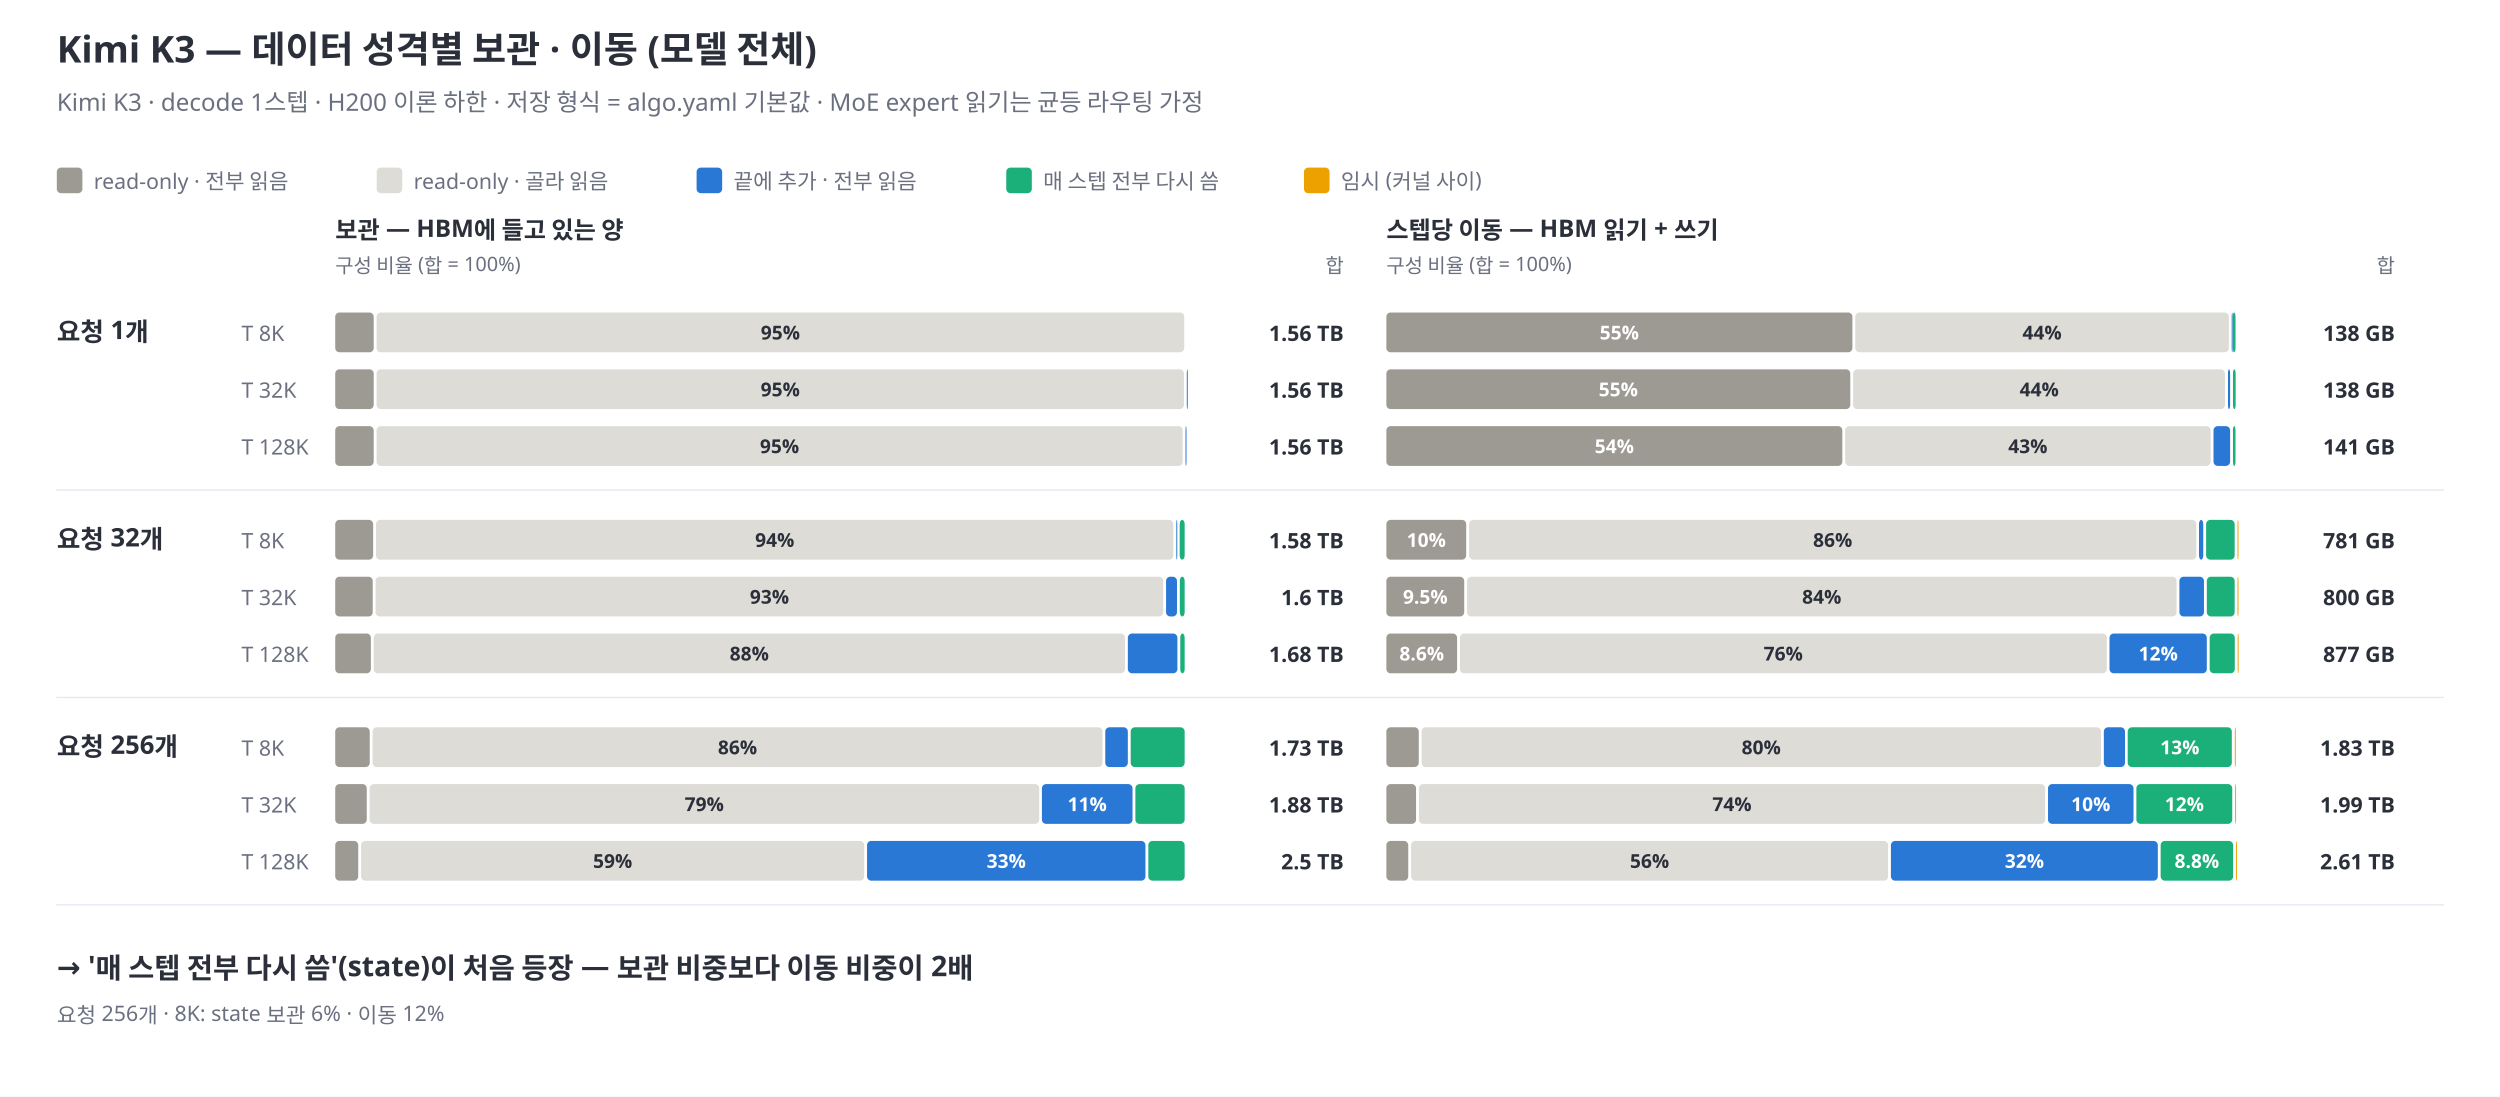
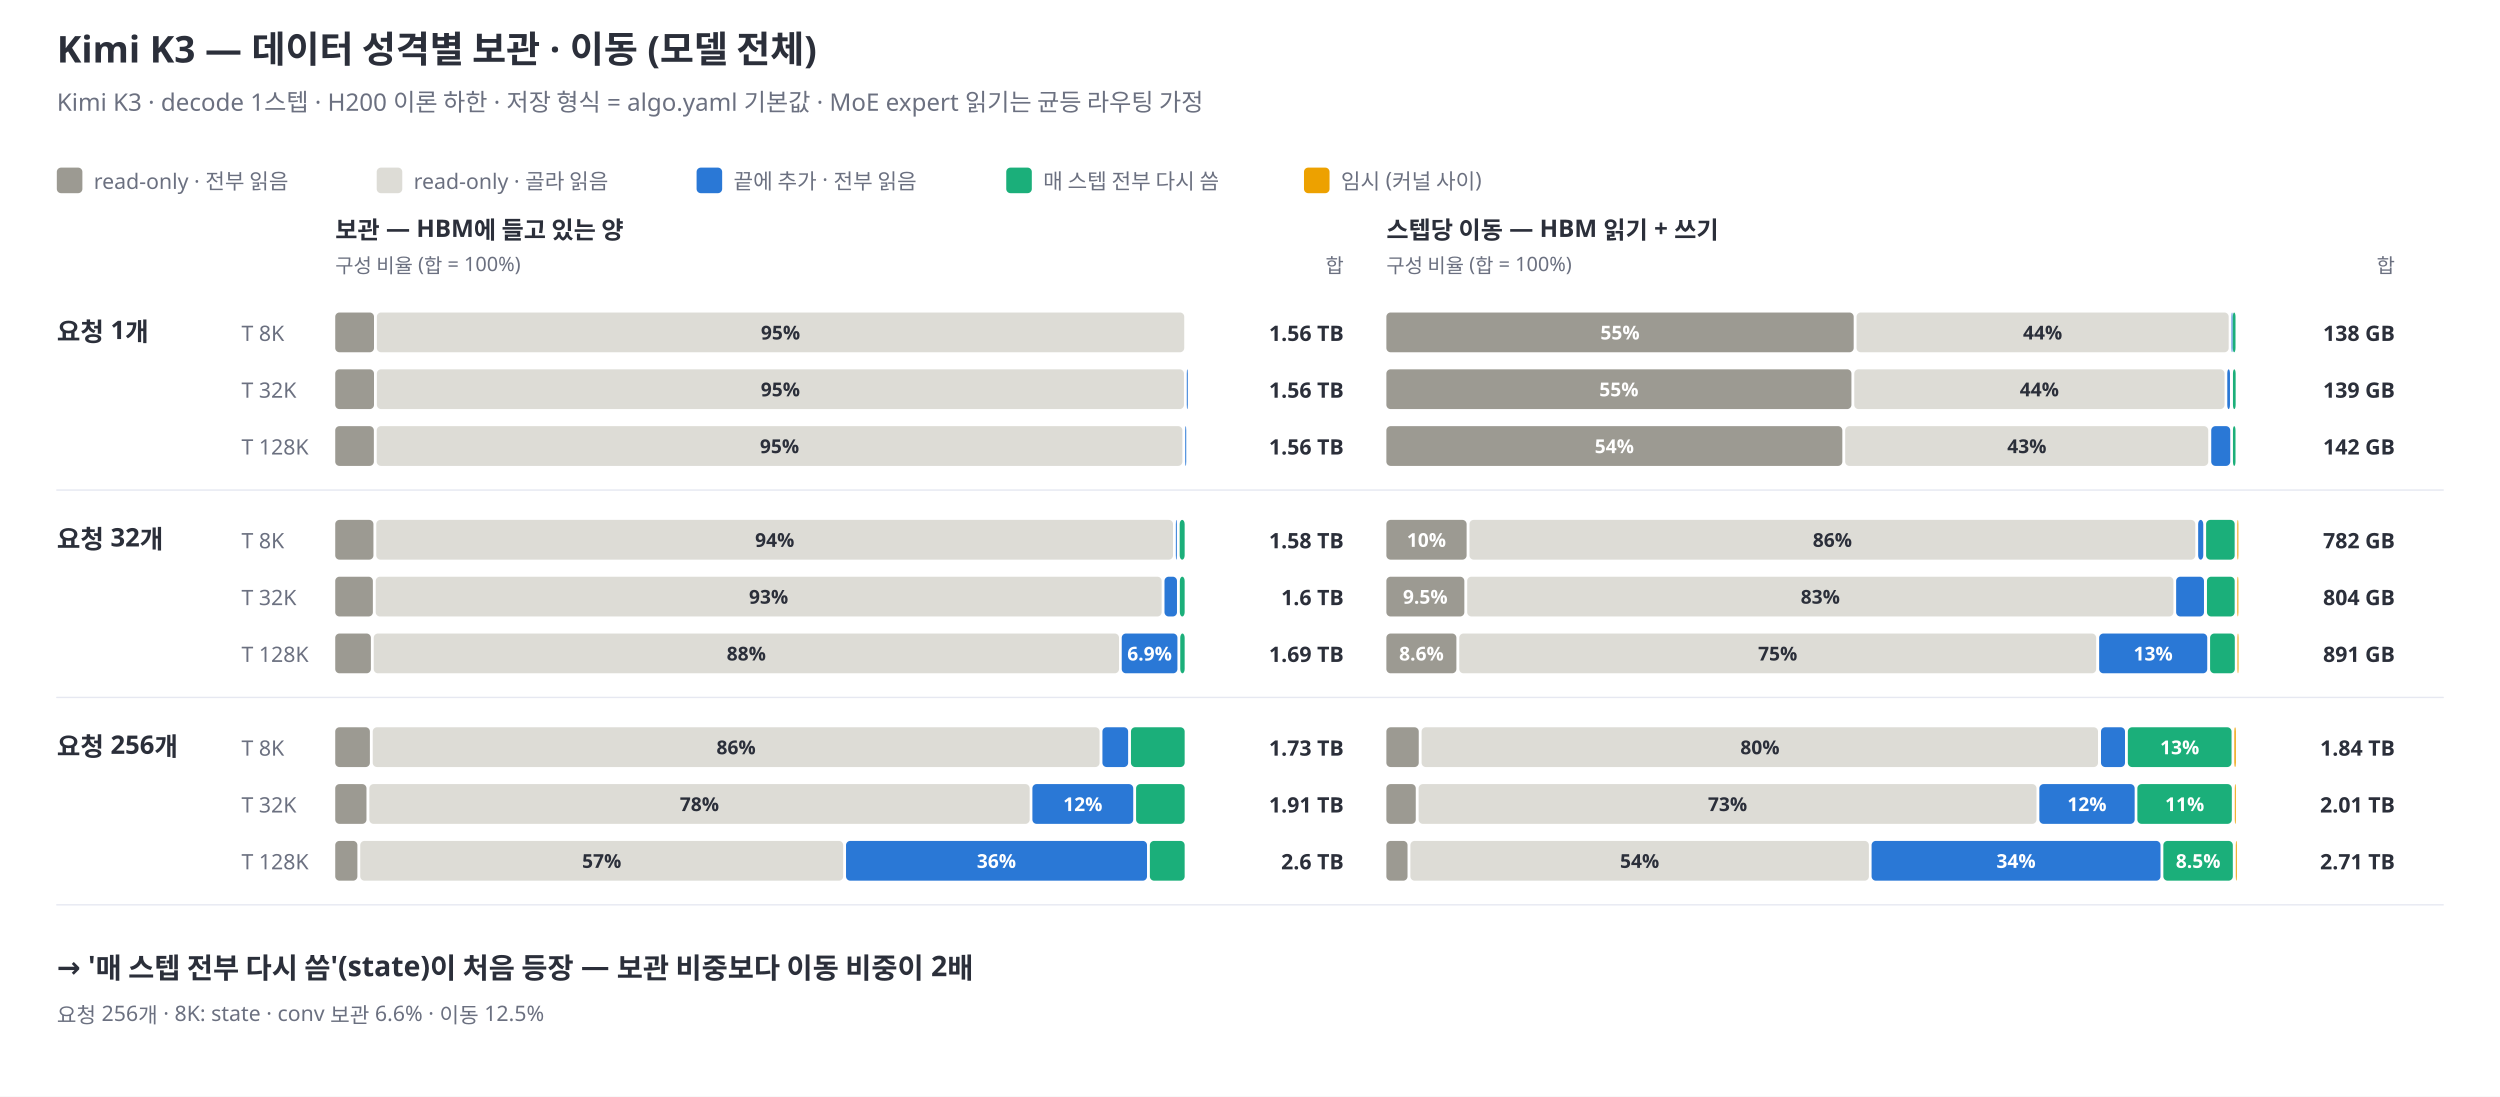
<svg xmlns="http://www.w3.org/2000/svg" viewBox="0 0 1760 772" width="1760" height="772">
  <rect width="100%" height="100%" fill="#ffffff" />
  <text x="40.0" y="44.0" font-family="'Noto Sans KR','Malgun Gothic',sans-serif" font-size="26" text-anchor="start" font-weight="700" fill="#2b2f3a">Kimi K3 — 데이터 성격별 보관 · 이동 (모델 전체)</text>
  <text x="40.0" y="78.0" font-family="'Noto Sans KR','Malgun Gothic',sans-serif" font-size="17" text-anchor="start" font-weight="400" fill="#6b7080">Kimi K3 · decode 1스텝 · H200 이론 하한 · 저장 형식 = algo.yaml 기본값 · MoE expert 읽기는 균등 라우팅 가정</text>
  <rect x="40.0" y="118.0" width="18.0" height="18.0" rx="3" fill="#9c9a92" stroke="none" stroke-width="1" />
  <text x="66.0" y="133.0" font-family="'Noto Sans KR','Malgun Gothic',sans-serif" font-size="15" text-anchor="start" font-weight="400" fill="#6b7080">read-only · 전부 읽음</text>
  <rect x="265.2" y="118.0" width="18.0" height="18.0" rx="3" fill="#dddcd6" stroke="none" stroke-width="1" />
  <text x="291.2" y="133.0" font-family="'Noto Sans KR','Malgun Gothic',sans-serif" font-size="15" text-anchor="start" font-weight="400" fill="#6b7080">read-only · 골라 읽음</text>
  <rect x="490.4" y="118.0" width="18.0" height="18.0" rx="3" fill="#2a78d6" stroke="none" stroke-width="1" />
  <text x="516.4" y="133.0" font-family="'Noto Sans KR','Malgun Gothic',sans-serif" font-size="15" text-anchor="start" font-weight="400" fill="#6b7080">끝에 추가 · 전부 읽음</text>
  <rect x="708.4" y="118.0" width="18.0" height="18.0" rx="3" fill="#1baf7a" stroke="none" stroke-width="1" />
  <text x="734.4" y="133.0" font-family="'Noto Sans KR','Malgun Gothic',sans-serif" font-size="15" text-anchor="start" font-weight="400" fill="#6b7080">매 스텝 전부 다시 씀</text>
  <rect x="918.0" y="118.0" width="18.0" height="18.0" rx="3" fill="#eda100" stroke="none" stroke-width="1" />
  <text x="944.0" y="133.0" font-family="'Noto Sans KR','Malgun Gothic',sans-serif" font-size="15" text-anchor="start" font-weight="400" fill="#6b7080">임시 (커널 사이)</text>
  <text x="236.0" y="168.0" font-family="'Noto Sans KR','Malgun Gothic',sans-serif" font-size="17" text-anchor="start" font-weight="700" fill="#2b2f3a">보관 — HBM에 들고 있는 양</text>
  <text x="236.0" y="192.0" font-family="'Noto Sans KR','Malgun Gothic',sans-serif" font-size="14" text-anchor="start" font-weight="400" fill="#6b7080">구성 비율 (합 = 100%)</text>
  <text x="976.0" y="168.0" font-family="'Noto Sans KR','Malgun Gothic',sans-serif" font-size="17" text-anchor="start" font-weight="700" fill="#2b2f3a">스텝당 이동 — HBM 읽기 + 쓰기</text>
  <text x="976.0" y="192.0" font-family="'Noto Sans KR','Malgun Gothic',sans-serif" font-size="14" text-anchor="start" font-weight="400" fill="#6b7080">구성 비율 (합 = 100%)</text>
  <text x="946.0" y="192.0" font-family="'Noto Sans KR','Malgun Gothic',sans-serif" font-size="14" text-anchor="end" font-weight="400" fill="#6b7080">합</text>
  <text x="1686.0" y="192.0" font-family="'Noto Sans KR','Malgun Gothic',sans-serif" font-size="14" text-anchor="end" font-weight="400" fill="#6b7080">합</text>
  <text x="40.0" y="240.0" font-family="'Noto Sans KR','Malgun Gothic',sans-serif" font-size="18" text-anchor="start" font-weight="700" fill="#2b2f3a">요청 1개</text>
-   <rect x="236.0" y="220.0" width="27.1" height="28.0" rx="3" fill="#9c9a92" stroke="none" stroke-width="1" />
-   <rect x="265.1" y="220.0" width="568.6" height="28.0" rx="3" fill="#dddcd6" stroke="none" stroke-width="1" />
-   <text x="549.4" y="239.0" font-family="'Noto Sans KR','Malgun Gothic',sans-serif" font-size="13.5" text-anchor="middle" font-weight="700" fill="#2b2f3a">95%</text>
+   <rect x="236.0" y="220.0" width="27.3" height="28.0" rx="3" fill="#9c9a92" stroke="none" stroke-width="1" />
+   <rect x="265.3" y="220.0" width="568.4" height="28.0" rx="3" fill="#dddcd6" stroke="none" stroke-width="1" />
+   <text x="549.5" y="239.0" font-family="'Noto Sans KR','Malgun Gothic',sans-serif" font-size="13.5" text-anchor="middle" font-weight="700" fill="#2b2f3a">95%</text>
  <text x="946.0" y="240.0" font-family="'Noto Sans KR','Malgun Gothic',sans-serif" font-size="15" text-anchor="end" font-weight="700" fill="#2b2f3a">1.56 TB</text>
-   <rect x="976.0" y="220.0" width="328.1" height="28.0" rx="3" fill="#9c9a92" stroke="none" stroke-width="1" />
-   <text x="1140.0" y="239.0" font-family="'Noto Sans KR','Malgun Gothic',sans-serif" font-size="13.5" text-anchor="middle" font-weight="700" fill="#ffffff">55%</text>
-   <rect x="1306.1" y="220.0" width="263.0" height="28.0" rx="3" fill="#dddcd6" stroke="none" stroke-width="1" />
-   <text x="1437.6" y="239.0" font-family="'Noto Sans KR','Malgun Gothic',sans-serif" font-size="13.5" text-anchor="middle" font-weight="700" fill="#2b2f3a">44%</text>
-   <rect x="1571.1" y="220.0" width="0.7" height="28.0" rx="3" fill="#2a78d6" stroke="none" stroke-width="1" />
+   <rect x="976.0" y="220.0" width="329.0" height="28.0" rx="3" fill="#9c9a92" stroke="none" stroke-width="1" />
+   <text x="1140.5" y="239.0" font-family="'Noto Sans KR','Malgun Gothic',sans-serif" font-size="13.5" text-anchor="middle" font-weight="700" fill="#ffffff">55%</text>
+   <rect x="1307.0" y="220.0" width="262.0" height="28.0" rx="3" fill="#dddcd6" stroke="none" stroke-width="1" />
+   <text x="1438.0" y="239.0" font-family="'Noto Sans KR','Malgun Gothic',sans-serif" font-size="13.5" text-anchor="middle" font-weight="700" fill="#2b2f3a">44%</text>
+   <rect x="1571.0" y="220.0" width="0.7" height="28.0" rx="3" fill="#2a78d6" stroke="none" stroke-width="1" />
  <rect x="1571.9" y="220.0" width="1.9" height="28.0" rx="3" fill="#1baf7a" stroke="none" stroke-width="1" />
  <text x="1686.0" y="240.0" font-family="'Noto Sans KR','Malgun Gothic',sans-serif" font-size="15" text-anchor="end" font-weight="700" fill="#2b2f3a">138 GB</text>
  <text x="170.0" y="240.0" font-family="'Noto Sans KR','Malgun Gothic',sans-serif" font-size="15" text-anchor="start" font-weight="400" fill="#6b7080">T 8K</text>
-   <rect x="236.0" y="260.0" width="27.1" height="28.0" rx="3" fill="#9c9a92" stroke="none" stroke-width="1" />
-   <rect x="265.1" y="260.0" width="568.4" height="28.0" rx="3" fill="#dddcd6" stroke="none" stroke-width="1" />
-   <text x="549.3" y="279.0" font-family="'Noto Sans KR','Malgun Gothic',sans-serif" font-size="13.5" text-anchor="middle" font-weight="700" fill="#2b2f3a">95%</text>
+   <rect x="236.0" y="260.0" width="27.3" height="28.0" rx="3" fill="#9c9a92" stroke="none" stroke-width="1" />
+   <rect x="265.3" y="260.0" width="568.2" height="28.0" rx="3" fill="#dddcd6" stroke="none" stroke-width="1" />
+   <text x="549.4" y="279.0" font-family="'Noto Sans KR','Malgun Gothic',sans-serif" font-size="13.5" text-anchor="middle" font-weight="700" fill="#2b2f3a">95%</text>
  <rect x="835.5" y="260.0" width="0.7" height="28.0" rx="3" fill="#2a78d6" stroke="none" stroke-width="1" />
  <text x="946.0" y="280.0" font-family="'Noto Sans KR','Malgun Gothic',sans-serif" font-size="15" text-anchor="end" font-weight="700" fill="#2b2f3a">1.56 TB</text>
-   <rect x="976.0" y="260.0" width="326.6" height="28.0" rx="3" fill="#9c9a92" stroke="none" stroke-width="1" />
-   <text x="1139.3" y="279.0" font-family="'Noto Sans KR','Malgun Gothic',sans-serif" font-size="13.5" text-anchor="middle" font-weight="700" fill="#ffffff">55%</text>
-   <rect x="1304.6" y="260.0" width="261.8" height="28.0" rx="3" fill="#dddcd6" stroke="none" stroke-width="1" />
-   <text x="1435.6" y="279.0" font-family="'Noto Sans KR','Malgun Gothic',sans-serif" font-size="13.5" text-anchor="middle" font-weight="700" fill="#2b2f3a">44%</text>
-   <rect x="1568.5" y="260.0" width="1.5" height="28.0" rx="3" fill="#2a78d6" stroke="none" stroke-width="1" />
+   <rect x="976.0" y="260.0" width="327.4" height="28.0" rx="3" fill="#9c9a92" stroke="none" stroke-width="1" />
+   <text x="1139.7" y="279.0" font-family="'Noto Sans KR','Malgun Gothic',sans-serif" font-size="13.5" text-anchor="middle" font-weight="700" fill="#ffffff">55%</text>
+   <rect x="1305.4" y="260.0" width="260.7" height="28.0" rx="3" fill="#dddcd6" stroke="none" stroke-width="1" />
+   <text x="1435.7" y="279.0" font-family="'Noto Sans KR','Malgun Gothic',sans-serif" font-size="13.5" text-anchor="middle" font-weight="700" fill="#2b2f3a">44%</text>
+   <rect x="1568.0" y="260.0" width="1.9" height="28.0" rx="3" fill="#2a78d6" stroke="none" stroke-width="1" />
  <rect x="1572.0" y="260.0" width="1.9" height="28.0" rx="3" fill="#1baf7a" stroke="none" stroke-width="1" />
-   <text x="1686.0" y="280.0" font-family="'Noto Sans KR','Malgun Gothic',sans-serif" font-size="15" text-anchor="end" font-weight="700" fill="#2b2f3a">138 GB</text>
+   <text x="1686.0" y="280.0" font-family="'Noto Sans KR','Malgun Gothic',sans-serif" font-size="15" text-anchor="end" font-weight="700" fill="#2b2f3a">139 GB</text>
  <text x="170.0" y="280.0" font-family="'Noto Sans KR','Malgun Gothic',sans-serif" font-size="15" text-anchor="start" font-weight="400" fill="#6b7080">T 32K</text>
-   <rect x="236.0" y="300.0" width="27.1" height="28.0" rx="3" fill="#9c9a92" stroke="none" stroke-width="1" />
-   <rect x="265.1" y="300.0" width="567.5" height="28.0" rx="3" fill="#dddcd6" stroke="none" stroke-width="1" />
+   <rect x="236.0" y="300.0" width="27.2" height="28.0" rx="3" fill="#9c9a92" stroke="none" stroke-width="1" />
+   <rect x="265.2" y="300.0" width="567.2" height="28.0" rx="3" fill="#dddcd6" stroke="none" stroke-width="1" />
  <text x="548.8" y="319.0" font-family="'Noto Sans KR','Malgun Gothic',sans-serif" font-size="13.5" text-anchor="middle" font-weight="700" fill="#2b2f3a">95%</text>
-   <rect x="834.6" y="300.0" width="0.7" height="28.0" rx="3" fill="#2a78d6" stroke="none" stroke-width="1" />
+   <rect x="834.4" y="300.0" width="0.7" height="28.0" rx="3" fill="#2a78d6" stroke="none" stroke-width="1" />
  <text x="946.0" y="320.0" font-family="'Noto Sans KR','Malgun Gothic',sans-serif" font-size="15" text-anchor="end" font-weight="700" fill="#2b2f3a">1.56 TB</text>
  <rect x="976.0" y="300.0" width="321.0" height="28.0" rx="3" fill="#9c9a92" stroke="none" stroke-width="1" />
  <text x="1136.5" y="319.0" font-family="'Noto Sans KR','Malgun Gothic',sans-serif" font-size="13.5" text-anchor="middle" font-weight="700" fill="#ffffff">54%</text>
-   <rect x="1299.0" y="300.0" width="257.3" height="28.0" rx="3" fill="#dddcd6" stroke="none" stroke-width="1" />
-   <text x="1427.6" y="319.0" font-family="'Noto Sans KR','Malgun Gothic',sans-serif" font-size="13.5" text-anchor="middle" font-weight="700" fill="#2b2f3a">43%</text>
-   <rect x="1558.3" y="300.0" width="11.7" height="28.0" rx="3" fill="#2a78d6" stroke="none" stroke-width="1" />
+   <rect x="1299.0" y="300.0" width="255.6" height="28.0" rx="3" fill="#dddcd6" stroke="none" stroke-width="1" />
+   <text x="1426.9" y="319.0" font-family="'Noto Sans KR','Malgun Gothic',sans-serif" font-size="13.5" text-anchor="middle" font-weight="700" fill="#2b2f3a">43%</text>
+   <rect x="1556.7" y="300.0" width="13.4" height="28.0" rx="3" fill="#2a78d6" stroke="none" stroke-width="1" />
  <rect x="1572.0" y="300.0" width="1.8" height="28.0" rx="3" fill="#1baf7a" stroke="none" stroke-width="1" />
-   <text x="1686.0" y="320.0" font-family="'Noto Sans KR','Malgun Gothic',sans-serif" font-size="15" text-anchor="end" font-weight="700" fill="#2b2f3a">141 GB</text>
+   <text x="1686.0" y="320.0" font-family="'Noto Sans KR','Malgun Gothic',sans-serif" font-size="15" text-anchor="end" font-weight="700" fill="#2b2f3a">142 GB</text>
  <text x="170.0" y="320.0" font-family="'Noto Sans KR','Malgun Gothic',sans-serif" font-size="15" text-anchor="start" font-weight="400" fill="#6b7080">T 128K</text>
  <line x1="40.0" y1="345.0" x2="1720.0" y2="345.0" stroke="#e6e8f1" stroke-width="1" stroke-linecap="round" />
  <text x="40.0" y="386.0" font-family="'Noto Sans KR','Malgun Gothic',sans-serif" font-size="18" text-anchor="start" font-weight="700" fill="#2b2f3a">요청 32개</text>
-   <rect x="236.0" y="366.0" width="26.7" height="28.0" rx="3" fill="#9c9a92" stroke="none" stroke-width="1" />
-   <rect x="264.7" y="366.0" width="561.3" height="28.0" rx="3" fill="#dddcd6" stroke="none" stroke-width="1" />
+   <rect x="236.0" y="366.0" width="26.9" height="28.0" rx="3" fill="#9c9a92" stroke="none" stroke-width="1" />
+   <rect x="264.9" y="366.0" width="560.9" height="28.0" rx="3" fill="#dddcd6" stroke="none" stroke-width="1" />
  <text x="545.4" y="385.0" font-family="'Noto Sans KR','Malgun Gothic',sans-serif" font-size="13.5" text-anchor="middle" font-weight="700" fill="#2b2f3a">94%</text>
-   <rect x="828.1" y="366.0" width="0.7" height="28.0" rx="3" fill="#2a78d6" stroke="none" stroke-width="1" />
+   <rect x="827.8" y="366.0" width="0.7" height="28.0" rx="3" fill="#2a78d6" stroke="none" stroke-width="1" />
  <rect x="830.5" y="366.0" width="3.5" height="28.0" rx="3" fill="#1baf7a" stroke="none" stroke-width="1" />
  <text x="946.0" y="386.0" font-family="'Noto Sans KR','Malgun Gothic',sans-serif" font-size="15" text-anchor="end" font-weight="700" fill="#2b2f3a">1.58 TB</text>
-   <rect x="976.0" y="366.0" width="56.2" height="28.0" rx="3" fill="#9c9a92" stroke="none" stroke-width="1" />
-   <text x="1004.1" y="385.0" font-family="'Noto Sans KR','Malgun Gothic',sans-serif" font-size="13.5" text-anchor="middle" font-weight="700" fill="#ffffff">10%</text>
-   <rect x="1034.2" y="366.0" width="512.0" height="28.0" rx="3" fill="#dddcd6" stroke="none" stroke-width="1" />
-   <text x="1290.2" y="385.0" font-family="'Noto Sans KR','Malgun Gothic',sans-serif" font-size="13.5" text-anchor="middle" font-weight="700" fill="#2b2f3a">86%</text>
-   <rect x="1548.1" y="366.0" width="3.0" height="28.0" rx="3" fill="#2a78d6" stroke="none" stroke-width="1" />
+   <rect x="976.0" y="366.0" width="56.5" height="28.0" rx="3" fill="#9c9a92" stroke="none" stroke-width="1" />
+   <text x="1004.2" y="385.0" font-family="'Noto Sans KR','Malgun Gothic',sans-serif" font-size="13.5" text-anchor="middle" font-weight="700" fill="#ffffff">10%</text>
+   <rect x="1034.5" y="366.0" width="511.0" height="28.0" rx="3" fill="#dddcd6" stroke="none" stroke-width="1" />
+   <text x="1290.0" y="385.0" font-family="'Noto Sans KR','Malgun Gothic',sans-serif" font-size="13.5" text-anchor="middle" font-weight="700" fill="#2b2f3a">86%</text>
+   <rect x="1547.5" y="366.0" width="3.6" height="28.0" rx="3" fill="#2a78d6" stroke="none" stroke-width="1" />
  <rect x="1553.1" y="366.0" width="20.1" height="28.0" rx="3" fill="#1baf7a" stroke="none" stroke-width="1" />
-   <rect x="1575.2" y="366.0" width="0.7" height="28.0" rx="3" fill="#eda100" stroke="none" stroke-width="1" />
-   <text x="1686.0" y="386.0" font-family="'Noto Sans KR','Malgun Gothic',sans-serif" font-size="15" text-anchor="end" font-weight="700" fill="#2b2f3a">781 GB</text>
+   <rect x="1575.1" y="366.0" width="0.7" height="28.0" rx="3" fill="#eda100" stroke="none" stroke-width="1" />
+   <text x="1686.0" y="386.0" font-family="'Noto Sans KR','Malgun Gothic',sans-serif" font-size="15" text-anchor="end" font-weight="700" fill="#2b2f3a">782 GB</text>
  <text x="170.0" y="386.0" font-family="'Noto Sans KR','Malgun Gothic',sans-serif" font-size="15" text-anchor="start" font-weight="400" fill="#6b7080">T 8K</text>
-   <rect x="236.0" y="406.0" width="26.4" height="28.0" rx="3" fill="#9c9a92" stroke="none" stroke-width="1" />
-   <rect x="264.4" y="406.0" width="554.5" height="28.0" rx="3" fill="#dddcd6" stroke="none" stroke-width="1" />
-   <text x="541.7" y="425.0" font-family="'Noto Sans KR','Malgun Gothic',sans-serif" font-size="13.5" text-anchor="middle" font-weight="700" fill="#2b2f3a">93%</text>
-   <rect x="820.9" y="406.0" width="7.7" height="28.0" rx="3" fill="#2a78d6" stroke="none" stroke-width="1" />
+   <rect x="236.0" y="406.0" width="26.5" height="28.0" rx="3" fill="#9c9a92" stroke="none" stroke-width="1" />
+   <rect x="264.5" y="406.0" width="553.3" height="28.0" rx="3" fill="#dddcd6" stroke="none" stroke-width="1" />
+   <text x="541.1" y="425.0" font-family="'Noto Sans KR','Malgun Gothic',sans-serif" font-size="13.5" text-anchor="middle" font-weight="700" fill="#2b2f3a">93%</text>
+   <rect x="819.8" y="406.0" width="8.8" height="28.0" rx="3" fill="#2a78d6" stroke="none" stroke-width="1" />
  <rect x="830.6" y="406.0" width="3.4" height="28.0" rx="3" fill="#1baf7a" stroke="none" stroke-width="1" />
  <text x="946.0" y="426.0" font-family="'Noto Sans KR','Malgun Gothic',sans-serif" font-size="15" text-anchor="end" font-weight="700" fill="#2b2f3a">1.6 TB</text>
-   <rect x="976.0" y="406.0" width="54.8" height="28.0" rx="3" fill="#9c9a92" stroke="none" stroke-width="1" />
+   <rect x="976.0" y="406.0" width="54.9" height="28.0" rx="3" fill="#9c9a92" stroke="none" stroke-width="1" />
  <text x="1003.4" y="425.0" font-family="'Noto Sans KR','Malgun Gothic',sans-serif" font-size="13.5" text-anchor="middle" font-weight="700" fill="#ffffff">9.5%</text>
-   <rect x="1032.8" y="406.0" width="499.5" height="28.0" rx="3" fill="#dddcd6" stroke="none" stroke-width="1" />
-   <text x="1282.5" y="425.0" font-family="'Noto Sans KR','Malgun Gothic',sans-serif" font-size="13.5" text-anchor="middle" font-weight="700" fill="#2b2f3a">84%</text>
-   <rect x="1534.3" y="406.0" width="17.3" height="28.0" rx="3" fill="#2a78d6" stroke="none" stroke-width="1" />
-   <rect x="1553.6" y="406.0" width="19.6" height="28.0" rx="3" fill="#1baf7a" stroke="none" stroke-width="1" />
-   <rect x="1575.2" y="406.0" width="0.7" height="28.0" rx="3" fill="#eda100" stroke="none" stroke-width="1" />
-   <text x="1686.0" y="426.0" font-family="'Noto Sans KR','Malgun Gothic',sans-serif" font-size="15" text-anchor="end" font-weight="700" fill="#2b2f3a">800 GB</text>
+   <rect x="1032.9" y="406.0" width="497.2" height="28.0" rx="3" fill="#dddcd6" stroke="none" stroke-width="1" />
+   <text x="1281.5" y="425.0" font-family="'Noto Sans KR','Malgun Gothic',sans-serif" font-size="13.5" text-anchor="middle" font-weight="700" fill="#2b2f3a">83%</text>
+   <rect x="1532.0" y="406.0" width="19.6" height="28.0" rx="3" fill="#2a78d6" stroke="none" stroke-width="1" />
+   <rect x="1553.7" y="406.0" width="19.5" height="28.0" rx="3" fill="#1baf7a" stroke="none" stroke-width="1" />
+   <rect x="1575.1" y="406.0" width="0.7" height="28.0" rx="3" fill="#eda100" stroke="none" stroke-width="1" />
+   <text x="1686.0" y="426.0" font-family="'Noto Sans KR','Malgun Gothic',sans-serif" font-size="15" text-anchor="end" font-weight="700" fill="#2b2f3a">804 GB</text>
  <text x="170.0" y="426.0" font-family="'Noto Sans KR','Malgun Gothic',sans-serif" font-size="15" text-anchor="start" font-weight="400" fill="#6b7080">T 32K</text>
  <rect x="236.0" y="446.0" width="25.1" height="28.0" rx="3" fill="#9c9a92" stroke="none" stroke-width="1" />
-   <rect x="263.1" y="446.0" width="528.9" height="28.0" rx="3" fill="#dddcd6" stroke="none" stroke-width="1" />
-   <text x="527.5" y="465.0" font-family="'Noto Sans KR','Malgun Gothic',sans-serif" font-size="13.5" text-anchor="middle" font-weight="700" fill="#2b2f3a">88%</text>
-   <rect x="794.0" y="446.0" width="34.9" height="28.0" rx="3" fill="#2a78d6" stroke="none" stroke-width="1" />
+   <rect x="263.1" y="446.0" width="524.7" height="28.0" rx="3" fill="#dddcd6" stroke="none" stroke-width="1" />
+   <text x="525.4" y="465.0" font-family="'Noto Sans KR','Malgun Gothic',sans-serif" font-size="13.5" text-anchor="middle" font-weight="700" fill="#2b2f3a">88%</text>
+   <rect x="789.7" y="446.0" width="39.2" height="28.0" rx="3" fill="#2a78d6" stroke="none" stroke-width="1" />
+   <text x="809.3" y="465.0" font-family="'Noto Sans KR','Malgun Gothic',sans-serif" font-size="13.5" text-anchor="middle" font-weight="700" fill="#ffffff">6.9%</text>
  <rect x="830.9" y="446.0" width="3.1" height="28.0" rx="3" fill="#1baf7a" stroke="none" stroke-width="1" />
-   <text x="946.0" y="466.0" font-family="'Noto Sans KR','Malgun Gothic',sans-serif" font-size="15" text-anchor="end" font-weight="700" fill="#2b2f3a">1.68 TB</text>
-   <rect x="976.0" y="446.0" width="49.8" height="28.0" rx="3" fill="#9c9a92" stroke="none" stroke-width="1" />
-   <text x="1000.9" y="465.0" font-family="'Noto Sans KR','Malgun Gothic',sans-serif" font-size="13.5" text-anchor="middle" font-weight="700" fill="#ffffff">8.6%</text>
-   <rect x="1027.8" y="446.0" width="455.4" height="28.0" rx="3" fill="#dddcd6" stroke="none" stroke-width="1" />
-   <text x="1255.4" y="465.0" font-family="'Noto Sans KR','Malgun Gothic',sans-serif" font-size="13.5" text-anchor="middle" font-weight="700" fill="#2b2f3a">76%</text>
-   <rect x="1485.1" y="446.0" width="68.5" height="28.0" rx="3" fill="#2a78d6" stroke="none" stroke-width="1" />
-   <text x="1519.4" y="465.0" font-family="'Noto Sans KR','Malgun Gothic',sans-serif" font-size="13.5" text-anchor="middle" font-weight="700" fill="#ffffff">12%</text>
-   <rect x="1555.6" y="446.0" width="17.7" height="28.0" rx="3" fill="#1baf7a" stroke="none" stroke-width="1" />
-   <rect x="1575.3" y="446.0" width="0.7" height="28.0" rx="3" fill="#eda100" stroke="none" stroke-width="1" />
-   <text x="1686.0" y="466.0" font-family="'Noto Sans KR','Malgun Gothic',sans-serif" font-size="15" text-anchor="end" font-weight="700" fill="#2b2f3a">877 GB</text>
+   <text x="946.0" y="466.0" font-family="'Noto Sans KR','Malgun Gothic',sans-serif" font-size="15" text-anchor="end" font-weight="700" fill="#2b2f3a">1.69 TB</text>
+   <rect x="976.0" y="446.0" width="49.3" height="28.0" rx="3" fill="#9c9a92" stroke="none" stroke-width="1" />
+   <text x="1000.7" y="465.0" font-family="'Noto Sans KR','Malgun Gothic',sans-serif" font-size="13.5" text-anchor="middle" font-weight="700" fill="#ffffff">8.6%</text>
+   <rect x="1027.3" y="446.0" width="448.4" height="28.0" rx="3" fill="#dddcd6" stroke="none" stroke-width="1" />
+   <text x="1251.5" y="465.0" font-family="'Noto Sans KR','Malgun Gothic',sans-serif" font-size="13.5" text-anchor="middle" font-weight="700" fill="#2b2f3a">75%</text>
+   <rect x="1477.8" y="446.0" width="76.1" height="28.0" rx="3" fill="#2a78d6" stroke="none" stroke-width="1" />
+   <text x="1515.8" y="465.0" font-family="'Noto Sans KR','Malgun Gothic',sans-serif" font-size="13.5" text-anchor="middle" font-weight="700" fill="#ffffff">13%</text>
+   <rect x="1555.9" y="446.0" width="17.4" height="28.0" rx="3" fill="#1baf7a" stroke="none" stroke-width="1" />
+   <rect x="1575.2" y="446.0" width="0.7" height="28.0" rx="3" fill="#eda100" stroke="none" stroke-width="1" />
+   <text x="1686.0" y="466.0" font-family="'Noto Sans KR','Malgun Gothic',sans-serif" font-size="15" text-anchor="end" font-weight="700" fill="#2b2f3a">891 GB</text>
  <text x="170.0" y="466.0" font-family="'Noto Sans KR','Malgun Gothic',sans-serif" font-size="15" text-anchor="start" font-weight="400" fill="#6b7080">T 128K</text>
  <line x1="40.0" y1="491.0" x2="1720.0" y2="491.0" stroke="#e6e8f1" stroke-width="1" stroke-linecap="round" />
  <text x="40.0" y="532.0" font-family="'Noto Sans KR','Malgun Gothic',sans-serif" font-size="18" text-anchor="start" font-weight="700" fill="#2b2f3a">요청 256개</text>
-   <rect x="236.0" y="512.0" width="24.3" height="28.0" rx="3" fill="#9c9a92" stroke="none" stroke-width="1" />
-   <rect x="262.3" y="512.0" width="513.8" height="28.0" rx="3" fill="#dddcd6" stroke="none" stroke-width="1" />
-   <text x="519.2" y="531.0" font-family="'Noto Sans KR','Malgun Gothic',sans-serif" font-size="13.5" text-anchor="middle" font-weight="700" fill="#2b2f3a">86%</text>
-   <rect x="778.1" y="512.0" width="15.9" height="28.0" rx="3" fill="#2a78d6" stroke="none" stroke-width="1" />
-   <rect x="796.0" y="512.0" width="38.0" height="28.0" rx="3" fill="#1baf7a" stroke="none" stroke-width="1" />
+   <rect x="236.0" y="512.0" width="24.4" height="28.0" rx="3" fill="#9c9a92" stroke="none" stroke-width="1" />
+   <rect x="262.4" y="512.0" width="511.7" height="28.0" rx="3" fill="#dddcd6" stroke="none" stroke-width="1" />
+   <text x="518.2" y="531.0" font-family="'Noto Sans KR','Malgun Gothic',sans-serif" font-size="13.5" text-anchor="middle" font-weight="700" fill="#2b2f3a">86%</text>
+   <rect x="776.1" y="512.0" width="18.1" height="28.0" rx="3" fill="#2a78d6" stroke="none" stroke-width="1" />
+   <rect x="796.2" y="512.0" width="37.8" height="28.0" rx="3" fill="#1baf7a" stroke="none" stroke-width="1" />
  <text x="946.0" y="532.0" font-family="'Noto Sans KR','Malgun Gothic',sans-serif" font-size="15" text-anchor="end" font-weight="700" fill="#2b2f3a">1.73 TB</text>
  <rect x="976.0" y="512.0" width="22.8" height="28.0" rx="3" fill="#9c9a92" stroke="none" stroke-width="1" />
-   <rect x="1000.8" y="512.0" width="478.3" height="28.0" rx="3" fill="#dddcd6" stroke="none" stroke-width="1" />
-   <text x="1239.9" y="531.0" font-family="'Noto Sans KR','Malgun Gothic',sans-serif" font-size="13.5" text-anchor="middle" font-weight="700" fill="#2b2f3a">80%</text>
-   <rect x="1481.1" y="512.0" width="14.9" height="28.0" rx="3" fill="#2a78d6" stroke="none" stroke-width="1" />
-   <rect x="1497.9" y="512.0" width="73.3" height="28.0" rx="3" fill="#1baf7a" stroke="none" stroke-width="1" />
-   <text x="1534.6" y="531.0" font-family="'Noto Sans KR','Malgun Gothic',sans-serif" font-size="13.5" text-anchor="middle" font-weight="700" fill="#ffffff">13%</text>
-   <rect x="1573.3" y="512.0" width="0.7" height="28.0" rx="3" fill="#eda100" stroke="none" stroke-width="1" />
-   <text x="1686.0" y="532.0" font-family="'Noto Sans KR','Malgun Gothic',sans-serif" font-size="15" text-anchor="end" font-weight="700" fill="#2b2f3a">1.83 TB</text>
+   <rect x="1000.8" y="512.0" width="476.2" height="28.0" rx="3" fill="#dddcd6" stroke="none" stroke-width="1" />
+   <text x="1239.0" y="531.0" font-family="'Noto Sans KR','Malgun Gothic',sans-serif" font-size="13.5" text-anchor="middle" font-weight="700" fill="#2b2f3a">80%</text>
+   <rect x="1479.1" y="512.0" width="16.9" height="28.0" rx="3" fill="#2a78d6" stroke="none" stroke-width="1" />
+   <rect x="1498.0" y="512.0" width="73.0" height="28.0" rx="3" fill="#1baf7a" stroke="none" stroke-width="1" />
+   <text x="1534.5" y="531.0" font-family="'Noto Sans KR','Malgun Gothic',sans-serif" font-size="13.5" text-anchor="middle" font-weight="700" fill="#ffffff">13%</text>
+   <rect x="1573.0" y="512.0" width="1.0" height="28.0" rx="3" fill="#eda100" stroke="none" stroke-width="1" />
+   <text x="1686.0" y="532.0" font-family="'Noto Sans KR','Malgun Gothic',sans-serif" font-size="15" text-anchor="end" font-weight="700" fill="#2b2f3a">1.84 TB</text>
  <text x="170.0" y="532.0" font-family="'Noto Sans KR','Malgun Gothic',sans-serif" font-size="15" text-anchor="start" font-weight="400" fill="#6b7080">T 8K</text>
-   <rect x="236.0" y="552.0" width="22.2" height="28.0" rx="3" fill="#9c9a92" stroke="none" stroke-width="1" />
-   <rect x="260.2" y="552.0" width="471.4" height="28.0" rx="3" fill="#dddcd6" stroke="none" stroke-width="1" />
-   <text x="495.8" y="571.0" font-family="'Noto Sans KR','Malgun Gothic',sans-serif" font-size="13.5" text-anchor="middle" font-weight="700" fill="#2b2f3a">79%</text>
-   <rect x="733.5" y="552.0" width="63.8" height="28.0" rx="3" fill="#2a78d6" stroke="none" stroke-width="1" />
-   <text x="765.4" y="571.0" font-family="'Noto Sans KR','Malgun Gothic',sans-serif" font-size="13.5" text-anchor="middle" font-weight="700" fill="#ffffff">11%</text>
-   <rect x="799.3" y="552.0" width="34.7" height="28.0" rx="3" fill="#1baf7a" stroke="none" stroke-width="1" />
-   <text x="946.0" y="572.0" font-family="'Noto Sans KR','Malgun Gothic',sans-serif" font-size="15" text-anchor="end" font-weight="700" fill="#2b2f3a">1.88 TB</text>
-   <rect x="976.0" y="552.0" width="20.9" height="28.0" rx="3" fill="#9c9a92" stroke="none" stroke-width="1" />
-   <rect x="998.9" y="552.0" width="440.9" height="28.0" rx="3" fill="#dddcd6" stroke="none" stroke-width="1" />
-   <text x="1219.3" y="571.0" font-family="'Noto Sans KR','Malgun Gothic',sans-serif" font-size="13.5" text-anchor="middle" font-weight="700" fill="#2b2f3a">74%</text>
-   <rect x="1441.8" y="552.0" width="60.2" height="28.0" rx="3" fill="#2a78d6" stroke="none" stroke-width="1" />
-   <text x="1471.9" y="571.0" font-family="'Noto Sans KR','Malgun Gothic',sans-serif" font-size="13.5" text-anchor="middle" font-weight="700" fill="#ffffff">10%</text>
-   <rect x="1504.0" y="552.0" width="67.5" height="28.0" rx="3" fill="#1baf7a" stroke="none" stroke-width="1" />
-   <text x="1537.8" y="571.0" font-family="'Noto Sans KR','Malgun Gothic',sans-serif" font-size="13.5" text-anchor="middle" font-weight="700" fill="#ffffff">12%</text>
-   <rect x="1573.5" y="552.0" width="0.7" height="28.0" rx="3" fill="#eda100" stroke="none" stroke-width="1" />
-   <text x="1686.0" y="572.0" font-family="'Noto Sans KR','Malgun Gothic',sans-serif" font-size="15" text-anchor="end" font-weight="700" fill="#2b2f3a">1.99 TB</text>
+   <rect x="236.0" y="552.0" width="22.0" height="28.0" rx="3" fill="#9c9a92" stroke="none" stroke-width="1" />
+   <rect x="260.0" y="552.0" width="464.9" height="28.0" rx="3" fill="#dddcd6" stroke="none" stroke-width="1" />
+   <text x="492.4" y="571.0" font-family="'Noto Sans KR','Malgun Gothic',sans-serif" font-size="13.5" text-anchor="middle" font-weight="700" fill="#2b2f3a">78%</text>
+   <rect x="726.8" y="552.0" width="71.0" height="28.0" rx="3" fill="#2a78d6" stroke="none" stroke-width="1" />
+   <text x="762.3" y="571.0" font-family="'Noto Sans KR','Malgun Gothic',sans-serif" font-size="13.5" text-anchor="middle" font-weight="700" fill="#ffffff">12%</text>
+   <rect x="799.8" y="552.0" width="34.2" height="28.0" rx="3" fill="#1baf7a" stroke="none" stroke-width="1" />
+   <text x="946.0" y="572.0" font-family="'Noto Sans KR','Malgun Gothic',sans-serif" font-size="15" text-anchor="end" font-weight="700" fill="#2b2f3a">1.91 TB</text>
+   <rect x="976.0" y="552.0" width="20.7" height="28.0" rx="3" fill="#9c9a92" stroke="none" stroke-width="1" />
+   <rect x="998.7" y="552.0" width="435.0" height="28.0" rx="3" fill="#dddcd6" stroke="none" stroke-width="1" />
+   <text x="1216.2" y="571.0" font-family="'Noto Sans KR','Malgun Gothic',sans-serif" font-size="13.5" text-anchor="middle" font-weight="700" fill="#2b2f3a">73%</text>
+   <rect x="1435.7" y="552.0" width="67.1" height="28.0" rx="3" fill="#2a78d6" stroke="none" stroke-width="1" />
+   <text x="1469.2" y="571.0" font-family="'Noto Sans KR','Malgun Gothic',sans-serif" font-size="13.5" text-anchor="middle" font-weight="700" fill="#ffffff">12%</text>
+   <rect x="1504.7" y="552.0" width="66.5" height="28.0" rx="3" fill="#1baf7a" stroke="none" stroke-width="1" />
+   <text x="1538.0" y="571.0" font-family="'Noto Sans KR','Malgun Gothic',sans-serif" font-size="13.5" text-anchor="middle" font-weight="700" fill="#ffffff">11%</text>
+   <rect x="1573.3" y="552.0" width="0.7" height="28.0" rx="3" fill="#eda100" stroke="none" stroke-width="1" />
+   <text x="1686.0" y="572.0" font-family="'Noto Sans KR','Malgun Gothic',sans-serif" font-size="15" text-anchor="end" font-weight="700" fill="#2b2f3a">2.01 TB</text>
  <text x="170.0" y="572.0" font-family="'Noto Sans KR','Malgun Gothic',sans-serif" font-size="15" text-anchor="start" font-weight="400" fill="#6b7080">T 32K</text>
-   <rect x="236.0" y="592.0" width="16.2" height="28.0" rx="3" fill="#9c9a92" stroke="none" stroke-width="1" />
-   <rect x="254.2" y="592.0" width="354.2" height="28.0" rx="3" fill="#dddcd6" stroke="none" stroke-width="1" />
-   <text x="431.3" y="611.0" font-family="'Noto Sans KR','Malgun Gothic',sans-serif" font-size="13.5" text-anchor="middle" font-weight="700" fill="#2b2f3a">59%</text>
-   <rect x="610.4" y="592.0" width="196.0" height="28.0" rx="3" fill="#2a78d6" stroke="none" stroke-width="1" />
-   <text x="708.4" y="611.0" font-family="'Noto Sans KR','Malgun Gothic',sans-serif" font-size="13.5" text-anchor="middle" font-weight="700" fill="#ffffff">33%</text>
-   <rect x="808.4" y="592.0" width="25.6" height="28.0" rx="3" fill="#1baf7a" stroke="none" stroke-width="1" />
-   <text x="946.0" y="612.0" font-family="'Noto Sans KR','Malgun Gothic',sans-serif" font-size="15" text-anchor="end" font-weight="700" fill="#2b2f3a">2.5 TB</text>
-   <rect x="976.0" y="592.0" width="15.4" height="28.0" rx="3" fill="#9c9a92" stroke="none" stroke-width="1" />
-   <rect x="993.4" y="592.0" width="335.8" height="28.0" rx="3" fill="#dddcd6" stroke="none" stroke-width="1" />
-   <text x="1161.3" y="611.0" font-family="'Noto Sans KR','Malgun Gothic',sans-serif" font-size="13.5" text-anchor="middle" font-weight="700" fill="#2b2f3a">56%</text>
-   <rect x="1331.2" y="592.0" width="187.9" height="28.0" rx="3" fill="#2a78d6" stroke="none" stroke-width="1" />
-   <text x="1425.2" y="611.0" font-family="'Noto Sans KR','Malgun Gothic',sans-serif" font-size="13.5" text-anchor="middle" font-weight="700" fill="#ffffff">32%</text>
-   <rect x="1521.1" y="592.0" width="51.0" height="28.0" rx="3" fill="#1baf7a" stroke="none" stroke-width="1" />
-   <text x="1546.6" y="611.0" font-family="'Noto Sans KR','Malgun Gothic',sans-serif" font-size="13.5" text-anchor="middle" font-weight="700" fill="#ffffff">8.8%</text>
-   <rect x="1574.1" y="592.0" width="0.7" height="28.0" rx="3" fill="#eda100" stroke="none" stroke-width="1" />
-   <text x="1686.0" y="612.0" font-family="'Noto Sans KR','Malgun Gothic',sans-serif" font-size="15" text-anchor="end" font-weight="700" fill="#2b2f3a">2.61 TB</text>
+   <rect x="236.0" y="592.0" width="15.6" height="28.0" rx="3" fill="#9c9a92" stroke="none" stroke-width="1" />
+   <rect x="253.6" y="592.0" width="340.0" height="28.0" rx="3" fill="#dddcd6" stroke="none" stroke-width="1" />
+   <text x="423.6" y="611.0" font-family="'Noto Sans KR','Malgun Gothic',sans-serif" font-size="13.5" text-anchor="middle" font-weight="700" fill="#2b2f3a">57%</text>
+   <rect x="595.6" y="592.0" width="211.9" height="28.0" rx="3" fill="#2a78d6" stroke="none" stroke-width="1" />
+   <text x="701.5" y="611.0" font-family="'Noto Sans KR','Malgun Gothic',sans-serif" font-size="13.5" text-anchor="middle" font-weight="700" fill="#ffffff">36%</text>
+   <rect x="809.5" y="592.0" width="24.5" height="28.0" rx="3" fill="#1baf7a" stroke="none" stroke-width="1" />
+   <text x="946.0" y="612.0" font-family="'Noto Sans KR','Malgun Gothic',sans-serif" font-size="15" text-anchor="end" font-weight="700" fill="#2b2f3a">2.6 TB</text>
+   <rect x="976.0" y="592.0" width="14.9" height="28.0" rx="3" fill="#9c9a92" stroke="none" stroke-width="1" />
+   <rect x="992.9" y="592.0" width="322.8" height="28.0" rx="3" fill="#dddcd6" stroke="none" stroke-width="1" />
+   <text x="1154.3" y="611.0" font-family="'Noto Sans KR','Malgun Gothic',sans-serif" font-size="13.5" text-anchor="middle" font-weight="700" fill="#2b2f3a">54%</text>
+   <rect x="1317.6" y="592.0" width="203.4" height="28.0" rx="3" fill="#2a78d6" stroke="none" stroke-width="1" />
+   <text x="1419.3" y="611.0" font-family="'Noto Sans KR','Malgun Gothic',sans-serif" font-size="13.5" text-anchor="middle" font-weight="700" fill="#ffffff">34%</text>
+   <rect x="1523.0" y="592.0" width="48.9" height="28.0" rx="3" fill="#1baf7a" stroke="none" stroke-width="1" />
+   <text x="1547.5" y="611.0" font-family="'Noto Sans KR','Malgun Gothic',sans-serif" font-size="13.5" text-anchor="middle" font-weight="700" fill="#ffffff">8.5%</text>
+   <rect x="1574.0" y="592.0" width="0.7" height="28.0" rx="3" fill="#eda100" stroke="none" stroke-width="1" />
+   <text x="1686.0" y="612.0" font-family="'Noto Sans KR','Malgun Gothic',sans-serif" font-size="15" text-anchor="end" font-weight="700" fill="#2b2f3a">2.71 TB</text>
  <text x="170.0" y="612.0" font-family="'Noto Sans KR','Malgun Gothic',sans-serif" font-size="15" text-anchor="start" font-weight="400" fill="#6b7080">T 128K</text>
  <line x1="40.0" y1="637.0" x2="1720.0" y2="637.0" stroke="#e6e8f1" stroke-width="1" stroke-linecap="round" />
  <text x="40.0" y="688.0" font-family="'Noto Sans KR','Malgun Gothic',sans-serif" font-size="20" text-anchor="start" font-weight="700" fill="#2b2f3a">→ '매 스텝 전부 다시 씀'(state)이 처음 등장 — 보관 비중보다 이동 비중이 2배</text>
-   <text x="40.0" y="720.0" font-family="'Noto Sans KR','Malgun Gothic',sans-serif" font-size="15" text-anchor="start" font-weight="400" fill="#6b7080">요청 256개 · 8K: state 보관 6% · 이동 12%</text>
+   <text x="40.0" y="720.0" font-family="'Noto Sans KR','Malgun Gothic',sans-serif" font-size="15" text-anchor="start" font-weight="400" fill="#6b7080">요청 256개 · 8K: state · conv 보관 6.6% · 이동 12.5%</text>
</svg>
